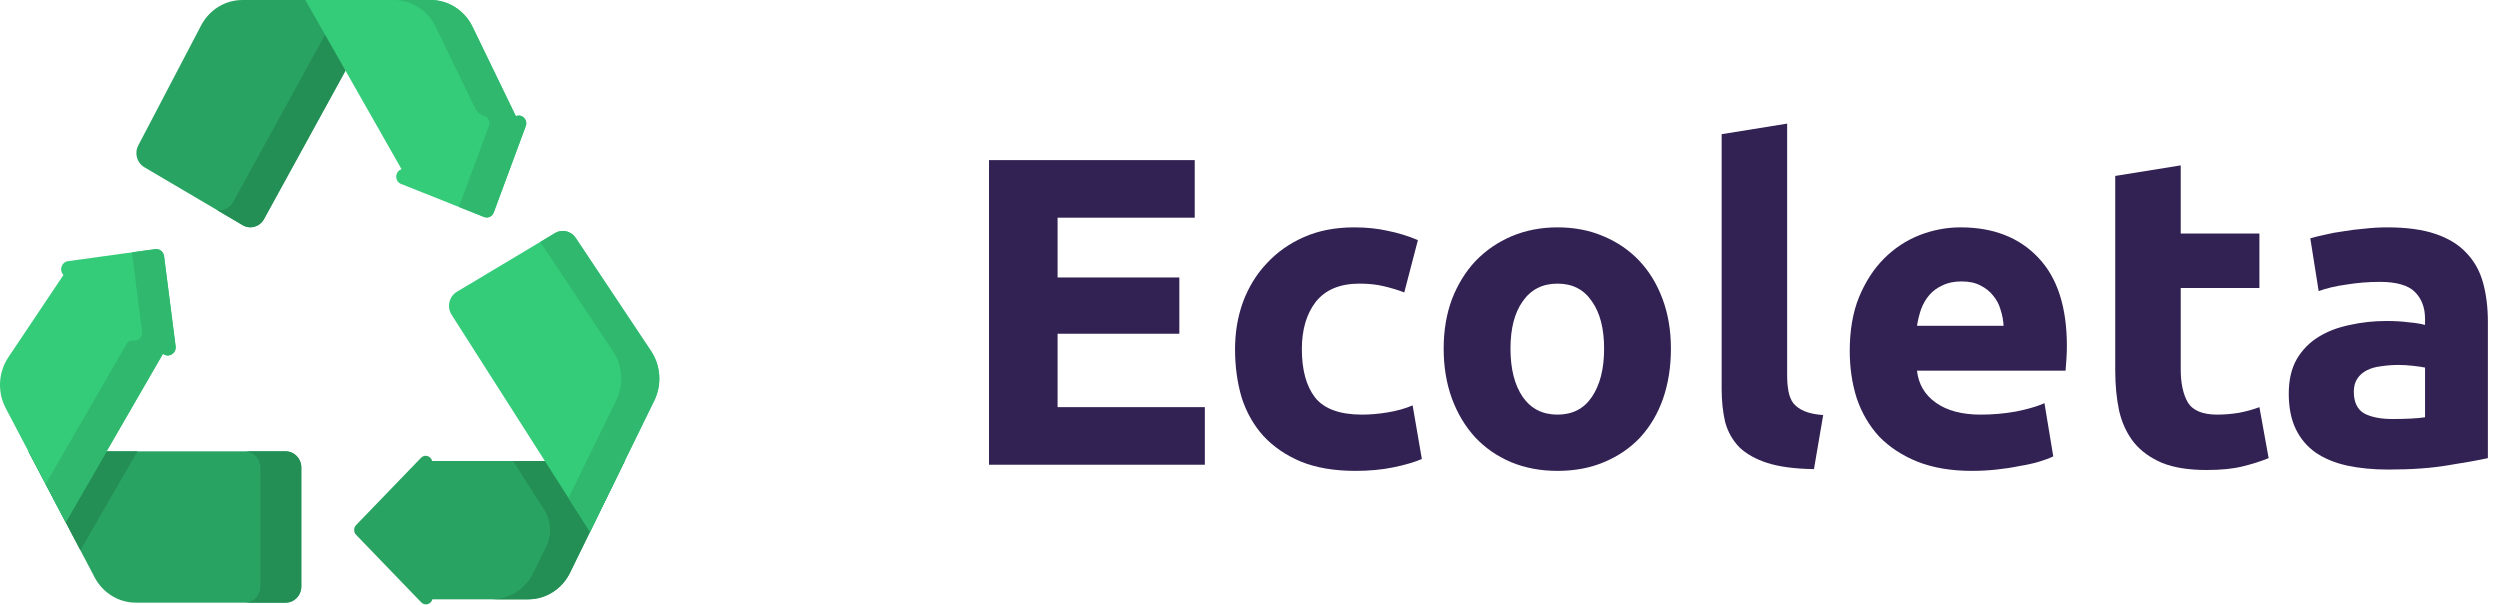
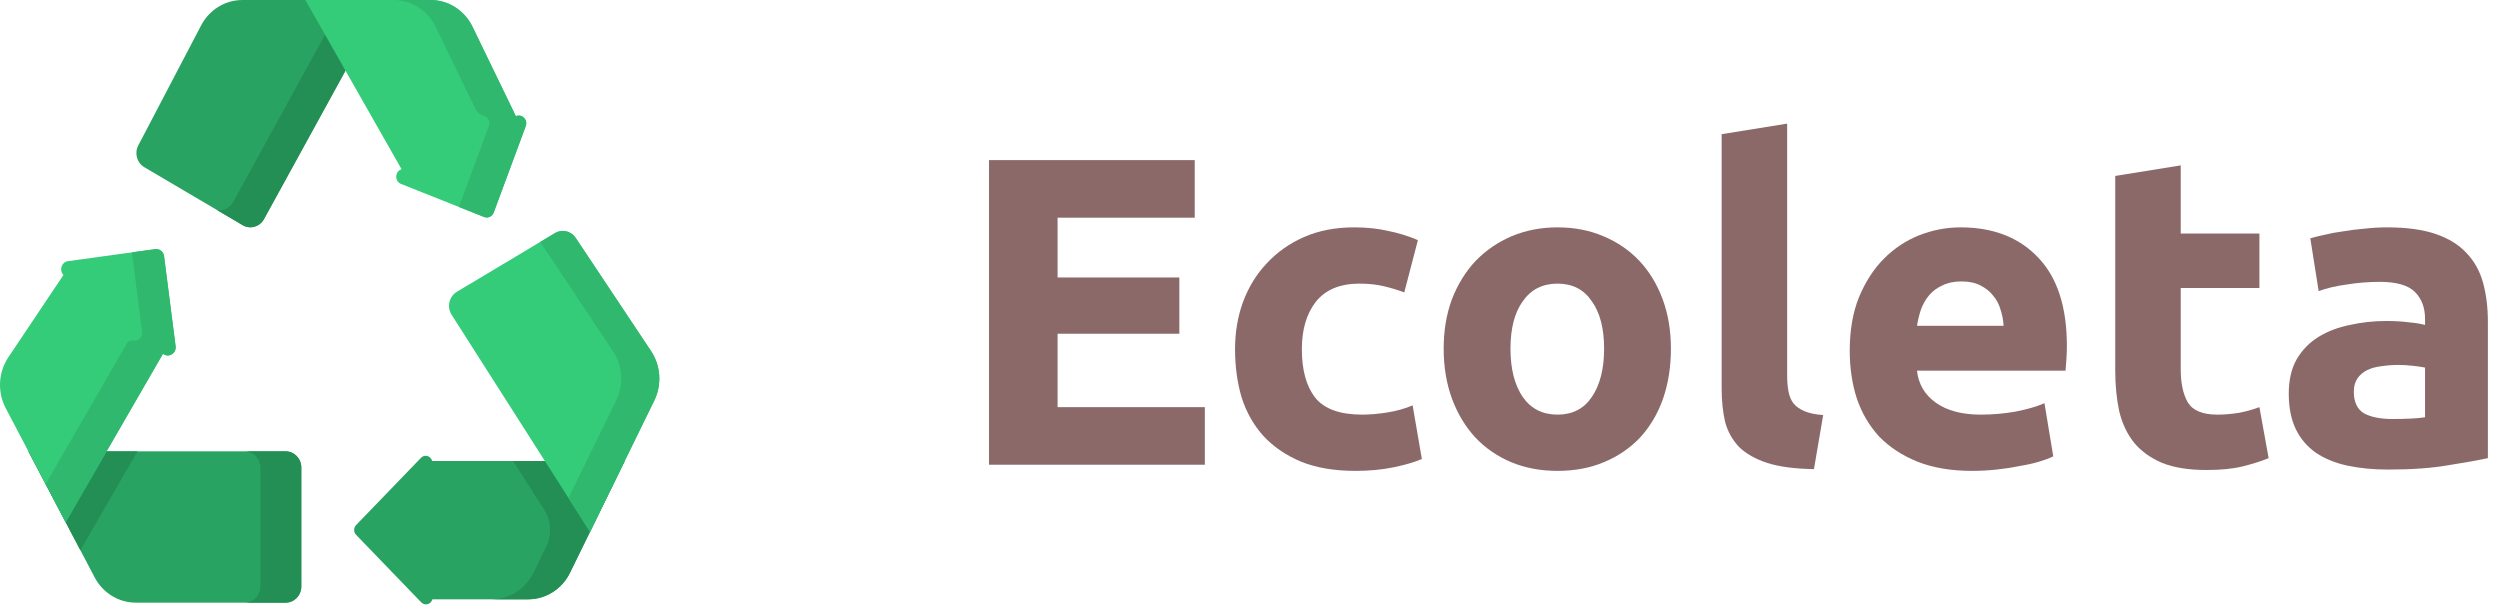
<svg xmlns="http://www.w3.org/2000/svg" width="182" height="44" viewBox="0 0 182 44" fill="none">
-   <path d="M72 33.832V11.656H86.976V15.848H76.992V20.2H85.856V24.296H76.992V29.64H87.712V33.832H72Z" fill="#322153" />
-   <path d="M89.911 25.416C89.911 24.2 90.103 23.059 90.487 21.992C90.893 20.904 91.469 19.965 92.215 19.176C92.962 18.365 93.869 17.725 94.935 17.256C96.002 16.787 97.218 16.552 98.583 16.552C99.479 16.552 100.301 16.637 101.047 16.808C101.794 16.957 102.519 17.181 103.223 17.48L102.231 21.288C101.783 21.117 101.293 20.968 100.759 20.84C100.226 20.712 99.629 20.648 98.967 20.648C97.559 20.648 96.503 21.085 95.799 21.96C95.117 22.835 94.775 23.987 94.775 25.416C94.775 26.931 95.095 28.104 95.735 28.936C96.397 29.768 97.538 30.184 99.159 30.184C99.735 30.184 100.354 30.131 101.015 30.024C101.677 29.917 102.285 29.747 102.839 29.512L103.511 33.416C102.957 33.651 102.263 33.853 101.431 34.024C100.599 34.195 99.682 34.28 98.679 34.28C97.143 34.28 95.821 34.056 94.711 33.608C93.602 33.139 92.685 32.509 91.959 31.72C91.255 30.931 90.733 30.003 90.391 28.936C90.071 27.848 89.911 26.675 89.911 25.416Z" fill="#322153" />
-   <path d="M121.643 25.384C121.643 26.707 121.451 27.923 121.067 29.032C120.683 30.12 120.128 31.059 119.403 31.848C118.677 32.616 117.803 33.213 116.779 33.64C115.776 34.067 114.645 34.28 113.387 34.28C112.149 34.28 111.019 34.067 109.995 33.64C108.992 33.213 108.128 32.616 107.403 31.848C106.677 31.059 106.112 30.12 105.707 29.032C105.301 27.923 105.099 26.707 105.099 25.384C105.099 24.061 105.301 22.856 105.707 21.768C106.133 20.68 106.709 19.752 107.435 18.984C108.181 18.216 109.056 17.619 110.059 17.192C111.083 16.765 112.192 16.552 113.387 16.552C114.603 16.552 115.712 16.765 116.715 17.192C117.739 17.619 118.613 18.216 119.339 18.984C120.064 19.752 120.629 20.68 121.035 21.768C121.44 22.856 121.643 24.061 121.643 25.384ZM116.779 25.384C116.779 23.912 116.48 22.76 115.883 21.928C115.307 21.075 114.475 20.648 113.387 20.648C112.299 20.648 111.456 21.075 110.859 21.928C110.261 22.76 109.963 23.912 109.963 25.384C109.963 26.856 110.261 28.029 110.859 28.904C111.456 29.757 112.299 30.184 113.387 30.184C114.475 30.184 115.307 29.757 115.883 28.904C116.48 28.029 116.779 26.856 116.779 25.384Z" fill="#322153" />
-   <path d="M132.056 34.152C130.67 34.131 129.539 33.981 128.664 33.704C127.811 33.427 127.128 33.043 126.616 32.552C126.126 32.04 125.784 31.432 125.592 30.728C125.422 30.003 125.336 29.192 125.336 28.296V9.768L130.104 9V27.336C130.104 27.763 130.136 28.147 130.2 28.488C130.264 28.829 130.382 29.117 130.552 29.352C130.744 29.587 131.011 29.779 131.352 29.928C131.694 30.077 132.152 30.173 132.728 30.216L132.056 34.152Z" fill="#322153" />
-   <path d="M134.661 25.544C134.661 24.051 134.885 22.749 135.333 21.64C135.803 20.509 136.411 19.571 137.157 18.824C137.904 18.077 138.757 17.512 139.717 17.128C140.699 16.744 141.701 16.552 142.725 16.552C145.115 16.552 147.003 17.288 148.389 18.76C149.776 20.211 150.469 22.355 150.469 25.192C150.469 25.469 150.459 25.779 150.437 26.12C150.416 26.44 150.395 26.728 150.373 26.984H139.557C139.664 27.965 140.123 28.744 140.933 29.32C141.744 29.896 142.832 30.184 144.197 30.184C145.072 30.184 145.925 30.109 146.757 29.96C147.611 29.789 148.304 29.587 148.837 29.352L149.477 33.224C149.221 33.352 148.88 33.48 148.453 33.608C148.027 33.736 147.547 33.843 147.013 33.928C146.501 34.035 145.947 34.12 145.349 34.184C144.752 34.248 144.155 34.28 143.557 34.28C142.043 34.28 140.72 34.056 139.589 33.608C138.48 33.16 137.552 32.552 136.805 31.784C136.08 30.995 135.536 30.067 135.173 29C134.832 27.933 134.661 26.781 134.661 25.544ZM145.861 23.72C145.84 23.315 145.765 22.92 145.637 22.536C145.531 22.152 145.349 21.811 145.093 21.512C144.859 21.213 144.549 20.968 144.165 20.776C143.803 20.584 143.344 20.488 142.789 20.488C142.256 20.488 141.797 20.584 141.413 20.776C141.029 20.947 140.709 21.181 140.453 21.48C140.197 21.779 139.995 22.131 139.845 22.536C139.717 22.92 139.621 23.315 139.557 23.72H145.861Z" fill="#322153" />
-   <path d="M153.989 12.808L158.757 12.04V17H164.485V20.968H158.757V26.888C158.757 27.891 158.927 28.691 159.269 29.288C159.631 29.885 160.346 30.184 161.413 30.184C161.925 30.184 162.447 30.141 162.981 30.056C163.535 29.949 164.037 29.811 164.485 29.64L165.157 33.352C164.581 33.587 163.941 33.789 163.237 33.96C162.533 34.131 161.669 34.216 160.645 34.216C159.343 34.216 158.266 34.045 157.413 33.704C156.559 33.341 155.877 32.851 155.365 32.232C154.853 31.592 154.49 30.824 154.277 29.928C154.085 29.032 153.989 28.04 153.989 26.952V12.808Z" fill="#322153" />
-   <path d="M174.174 30.504C174.644 30.504 175.092 30.493 175.519 30.472C175.945 30.451 176.286 30.419 176.543 30.376V26.76C176.351 26.717 176.062 26.675 175.678 26.632C175.294 26.589 174.942 26.568 174.622 26.568C174.174 26.568 173.748 26.6 173.342 26.664C172.958 26.707 172.617 26.803 172.318 26.952C172.02 27.101 171.785 27.304 171.615 27.56C171.444 27.816 171.358 28.136 171.358 28.52C171.358 29.267 171.604 29.789 172.094 30.088C172.606 30.365 173.3 30.504 174.174 30.504ZM173.79 16.552C175.198 16.552 176.372 16.712 177.311 17.032C178.249 17.352 178.996 17.811 179.55 18.408C180.126 19.005 180.532 19.731 180.767 20.584C181.001 21.437 181.118 22.387 181.118 23.432V33.352C180.436 33.501 179.487 33.672 178.271 33.864C177.054 34.077 175.582 34.184 173.854 34.184C172.767 34.184 171.775 34.088 170.879 33.896C170.004 33.704 169.246 33.395 168.606 32.968C167.966 32.52 167.476 31.944 167.134 31.24C166.793 30.536 166.622 29.672 166.622 28.648C166.622 27.667 166.814 26.835 167.199 26.152C167.604 25.469 168.137 24.925 168.799 24.52C169.46 24.115 170.217 23.827 171.071 23.656C171.924 23.464 172.809 23.368 173.727 23.368C174.345 23.368 174.889 23.4 175.358 23.464C175.849 23.507 176.244 23.571 176.543 23.656V23.208C176.543 22.397 176.297 21.747 175.807 21.256C175.316 20.765 174.463 20.52 173.246 20.52C172.436 20.52 171.636 20.584 170.846 20.712C170.057 20.819 169.374 20.979 168.799 21.192L168.19 17.352C168.468 17.267 168.809 17.181 169.215 17.096C169.641 16.989 170.1 16.904 170.59 16.84C171.081 16.755 171.593 16.691 172.127 16.648C172.681 16.584 173.236 16.552 173.79 16.552Z" fill="#322153" />
+   <path d="M72 33.832V11.656H86.976V15.848H76.992V20.2H85.856V24.296H76.992V29.64H87.712V33.832H72Z" fill="#8B6969" />
+   <path d="M89.911 25.416C89.911 24.2 90.103 23.059 90.487 21.992C90.893 20.904 91.469 19.965 92.215 19.176C92.962 18.365 93.869 17.725 94.935 17.256C96.002 16.787 97.218 16.552 98.583 16.552C99.479 16.552 100.301 16.637 101.047 16.808C101.794 16.957 102.519 17.181 103.223 17.48L102.231 21.288C101.783 21.117 101.293 20.968 100.759 20.84C100.226 20.712 99.629 20.648 98.967 20.648C97.559 20.648 96.503 21.085 95.799 21.96C95.117 22.835 94.775 23.987 94.775 25.416C94.775 26.931 95.095 28.104 95.735 28.936C96.397 29.768 97.538 30.184 99.159 30.184C99.735 30.184 100.354 30.131 101.015 30.024C101.677 29.917 102.285 29.747 102.839 29.512L103.511 33.416C102.957 33.651 102.263 33.853 101.431 34.024C100.599 34.195 99.682 34.28 98.679 34.28C97.143 34.28 95.821 34.056 94.711 33.608C93.602 33.139 92.685 32.509 91.959 31.72C91.255 30.931 90.733 30.003 90.391 28.936C90.071 27.848 89.911 26.675 89.911 25.416Z" fill="#8B6969" />
+   <path d="M121.643 25.384C121.643 26.707 121.451 27.923 121.067 29.032C120.683 30.12 120.128 31.059 119.403 31.848C118.677 32.616 117.803 33.213 116.779 33.64C115.776 34.067 114.645 34.28 113.387 34.28C112.149 34.28 111.019 34.067 109.995 33.64C108.992 33.213 108.128 32.616 107.403 31.848C106.677 31.059 106.112 30.12 105.707 29.032C105.301 27.923 105.099 26.707 105.099 25.384C105.099 24.061 105.301 22.856 105.707 21.768C106.133 20.68 106.709 19.752 107.435 18.984C108.181 18.216 109.056 17.619 110.059 17.192C111.083 16.765 112.192 16.552 113.387 16.552C114.603 16.552 115.712 16.765 116.715 17.192C117.739 17.619 118.613 18.216 119.339 18.984C120.064 19.752 120.629 20.68 121.035 21.768C121.44 22.856 121.643 24.061 121.643 25.384ZM116.779 25.384C116.779 23.912 116.48 22.76 115.883 21.928C115.307 21.075 114.475 20.648 113.387 20.648C112.299 20.648 111.456 21.075 110.859 21.928C110.261 22.76 109.963 23.912 109.963 25.384C109.963 26.856 110.261 28.029 110.859 28.904C111.456 29.757 112.299 30.184 113.387 30.184C114.475 30.184 115.307 29.757 115.883 28.904C116.48 28.029 116.779 26.856 116.779 25.384Z" fill="#8B6969" />
+   <path d="M132.056 34.152C130.67 34.131 129.539 33.981 128.664 33.704C127.811 33.427 127.128 33.043 126.616 32.552C126.126 32.04 125.784 31.432 125.592 30.728C125.422 30.003 125.336 29.192 125.336 28.296V9.768L130.104 9V27.336C130.104 27.763 130.136 28.147 130.2 28.488C130.264 28.829 130.382 29.117 130.552 29.352C130.744 29.587 131.011 29.779 131.352 29.928C131.694 30.077 132.152 30.173 132.728 30.216L132.056 34.152Z" fill="#8B6969" />
+   <path d="M134.661 25.544C134.661 24.051 134.885 22.749 135.333 21.64C135.803 20.509 136.411 19.571 137.157 18.824C137.904 18.077 138.757 17.512 139.717 17.128C140.699 16.744 141.701 16.552 142.725 16.552C145.115 16.552 147.003 17.288 148.389 18.76C149.776 20.211 150.469 22.355 150.469 25.192C150.469 25.469 150.459 25.779 150.437 26.12C150.416 26.44 150.395 26.728 150.373 26.984H139.557C139.664 27.965 140.123 28.744 140.933 29.32C141.744 29.896 142.832 30.184 144.197 30.184C145.072 30.184 145.925 30.109 146.757 29.96C147.611 29.789 148.304 29.587 148.837 29.352L149.477 33.224C149.221 33.352 148.88 33.48 148.453 33.608C148.027 33.736 147.547 33.843 147.013 33.928C146.501 34.035 145.947 34.12 145.349 34.184C144.752 34.248 144.155 34.28 143.557 34.28C142.043 34.28 140.72 34.056 139.589 33.608C138.48 33.16 137.552 32.552 136.805 31.784C136.08 30.995 135.536 30.067 135.173 29C134.832 27.933 134.661 26.781 134.661 25.544ZM145.861 23.72C145.84 23.315 145.765 22.92 145.637 22.536C145.531 22.152 145.349 21.811 145.093 21.512C144.859 21.213 144.549 20.968 144.165 20.776C143.803 20.584 143.344 20.488 142.789 20.488C142.256 20.488 141.797 20.584 141.413 20.776C141.029 20.947 140.709 21.181 140.453 21.48C140.197 21.779 139.995 22.131 139.845 22.536C139.717 22.92 139.621 23.315 139.557 23.72H145.861Z" fill="#8B6969" />
+   <path d="M153.989 12.808L158.757 12.04V17H164.485V20.968H158.757V26.888C158.757 27.891 158.927 28.691 159.269 29.288C159.631 29.885 160.346 30.184 161.413 30.184C161.925 30.184 162.447 30.141 162.981 30.056C163.535 29.949 164.037 29.811 164.485 29.64L165.157 33.352C164.581 33.587 163.941 33.789 163.237 33.96C162.533 34.131 161.669 34.216 160.645 34.216C159.343 34.216 158.266 34.045 157.413 33.704C156.559 33.341 155.877 32.851 155.365 32.232C154.853 31.592 154.49 30.824 154.277 29.928C154.085 29.032 153.989 28.04 153.989 26.952V12.808Z" fill="#8B6969" />
+   <path d="M174.174 30.504C174.644 30.504 175.092 30.493 175.519 30.472C175.945 30.451 176.286 30.419 176.543 30.376V26.76C176.351 26.717 176.062 26.675 175.678 26.632C175.294 26.589 174.942 26.568 174.622 26.568C174.174 26.568 173.748 26.6 173.342 26.664C172.958 26.707 172.617 26.803 172.318 26.952C172.02 27.101 171.785 27.304 171.615 27.56C171.444 27.816 171.358 28.136 171.358 28.52C171.358 29.267 171.604 29.789 172.094 30.088C172.606 30.365 173.3 30.504 174.174 30.504ZM173.79 16.552C175.198 16.552 176.372 16.712 177.311 17.032C178.249 17.352 178.996 17.811 179.55 18.408C180.126 19.005 180.532 19.731 180.767 20.584C181.001 21.437 181.118 22.387 181.118 23.432V33.352C180.436 33.501 179.487 33.672 178.271 33.864C177.054 34.077 175.582 34.184 173.854 34.184C172.767 34.184 171.775 34.088 170.879 33.896C170.004 33.704 169.246 33.395 168.606 32.968C167.966 32.52 167.476 31.944 167.134 31.24C166.793 30.536 166.622 29.672 166.622 28.648C166.622 27.667 166.814 26.835 167.199 26.152C167.604 25.469 168.137 24.925 168.799 24.52C169.46 24.115 170.217 23.827 171.071 23.656C171.924 23.464 172.809 23.368 173.727 23.368C174.345 23.368 174.889 23.4 175.358 23.464C175.849 23.507 176.244 23.571 176.543 23.656V23.208C176.543 22.397 176.297 21.747 175.807 21.256C175.316 20.765 174.463 20.52 173.246 20.52C172.436 20.52 171.636 20.584 170.846 20.712C170.057 20.819 169.374 20.979 168.799 21.192L168.19 17.352C168.468 17.267 168.809 17.181 169.215 17.096C169.641 16.989 170.1 16.904 170.59 16.84C171.081 16.755 171.593 16.691 172.127 16.648C172.681 16.584 173.236 16.552 173.79 16.552Z" fill="#8B6969" />
  <path d="M14.642 1.85L10.067 10.586C9.772 11.15 9.966 11.855 10.505 12.172L17.668 16.392C18.214 16.714 18.908 16.516 19.218 15.95L27.974 0.001H17.64C16.389 0.001 15.239 0.71 14.642 1.85Z" fill="#29A361" />
  <path d="M27.974 0L19.218 15.95C18.907 16.515 18.214 16.714 17.668 16.392L15.798 15.291C16.254 15.367 16.728 15.15 16.97 14.71L25.047 0H27.974Z" fill="#248F55" />
  <path d="M37.555 8.459L34.4 1.949C33.821 0.755 32.641 0.001 31.351 0.001H22.228L29.233 12.317C29.21 12.327 29.187 12.338 29.164 12.349C28.723 12.554 28.741 13.209 29.192 13.389L35.241 15.796C35.521 15.908 35.836 15.762 35.943 15.472L38.275 9.18C38.447 8.714 37.995 8.265 37.555 8.459Z" fill="#34CB79" />
  <path d="M38.275 9.179L35.943 15.472C35.836 15.763 35.521 15.908 35.241 15.796L33.41 15.067L35.592 9.179C35.716 8.845 35.518 8.52 35.234 8.435C34.963 8.353 34.732 8.17 34.606 7.909L31.716 1.949C31.138 0.755 29.959 0 28.669 0H31.351C32.641 0 33.82 0.755 34.399 1.949L37.555 8.459C37.995 8.265 38.447 8.714 38.275 9.179Z" fill="#2FB86E" />
  <path d="M31.459 33.559C31.374 33.198 30.924 33.043 30.65 33.328L25.922 38.227C25.734 38.422 25.734 38.739 25.922 38.934L30.668 43.853C30.941 44.135 31.386 43.984 31.476 43.629H38.455C39.74 43.629 40.916 42.881 41.497 41.693L45.479 33.559H31.459V33.559Z" fill="#29A361" />
  <path d="M37.351 33.559L39.614 37.108C40.125 37.91 40.182 38.935 39.762 39.793L38.831 41.694C38.251 42.881 37.075 43.629 35.79 43.629H38.455C39.739 43.629 40.916 42.881 41.497 41.694L45.479 33.559H37.351V33.559Z" fill="#248F55" />
  <path d="M21.935 42.694V34.036C21.935 33.385 21.426 32.857 20.798 32.857H2.068L6.888 42.028C7.486 43.165 8.635 43.872 9.884 43.872H20.798C21.426 43.872 21.935 43.345 21.935 42.694Z" fill="#29A361" />
  <path d="M10.011 32.858L5.852 40.057L2.068 32.858H10.011Z" fill="#248F55" />
  <path d="M21.935 34.036V42.694C21.935 43.345 21.426 43.872 20.798 43.872H17.815C18.443 43.872 18.952 43.345 18.952 42.694V34.036C18.952 33.385 18.443 32.858 17.815 32.858H20.798C21.426 32.858 21.935 33.385 21.935 34.036Z" fill="#248F55" />
  <path d="M12.785 25.207L11.944 18.647C11.902 18.323 11.615 18.095 11.302 18.138L4.948 19.013C4.469 19.079 4.291 19.682 4.619 20.018L0.609 26.008C-0.127 27.106 -0.201 28.54 0.416 29.714L4.78 38.017L11.865 25.751C11.868 25.753 11.87 25.755 11.873 25.757C12.277 26.075 12.851 25.728 12.785 25.207Z" fill="#34CB79" />
  <path d="M11.873 25.757C11.87 25.755 11.868 25.753 11.866 25.751L4.78 38.016L3.322 35.244L9.09 25.259L9.25 24.982C9.337 24.83 9.508 24.765 9.675 24.798C9.676 24.799 9.677 24.799 9.678 24.799C10.033 24.865 10.398 24.558 10.344 24.136L9.605 18.371L11.302 18.138C11.614 18.095 11.902 18.323 11.944 18.646L12.785 25.207C12.852 25.729 12.277 26.075 11.873 25.757Z" fill="#2FB86E" />
  <path d="M47.396 25.557L41.91 17.32C41.574 16.814 40.919 16.662 40.406 16.968L33.257 21.244C32.69 21.583 32.516 22.348 32.877 22.914L42.955 38.715L47.631 29.164C48.197 28.008 48.106 26.624 47.396 25.557Z" fill="#34CB79" />
  <path d="M47.63 29.165L42.954 38.715L41.386 36.255L44.857 29.164C45.423 28.008 45.333 26.624 44.622 25.557L39.331 17.612L40.406 16.969C40.919 16.661 41.574 16.814 41.91 17.32L47.396 25.557C48.107 26.624 48.196 28.009 47.63 29.165Z" fill="#2FB86E" />
</svg>
